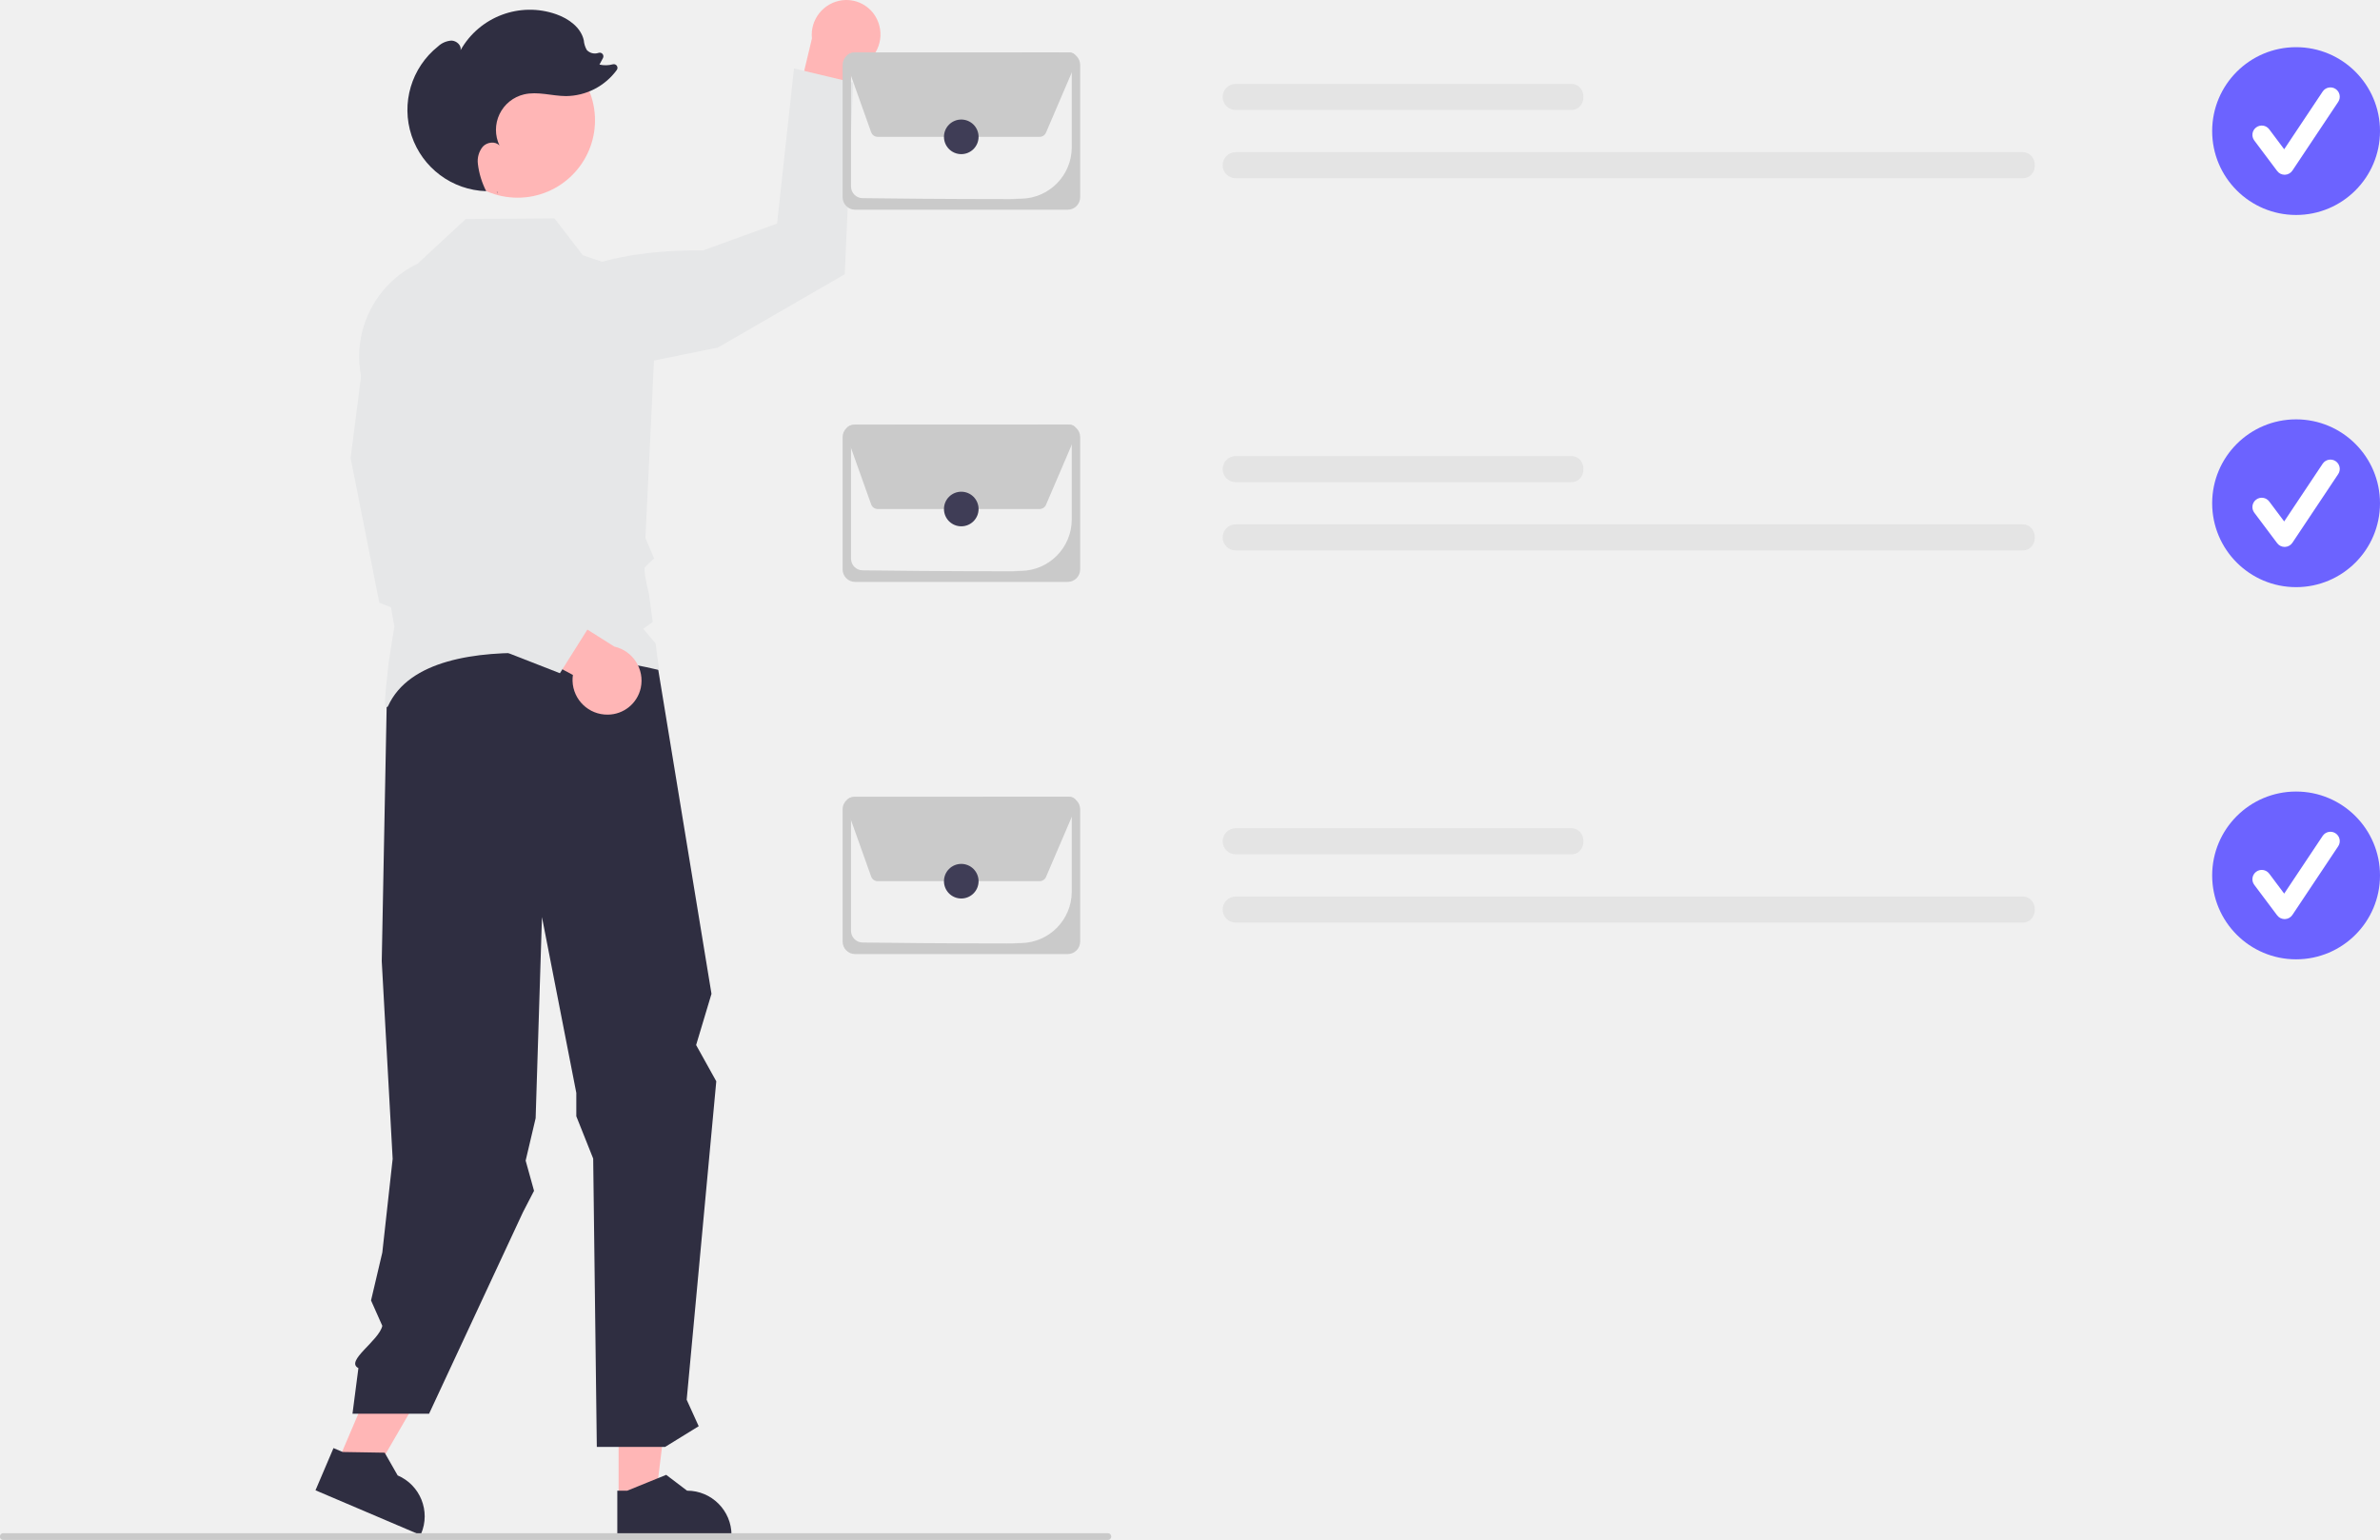
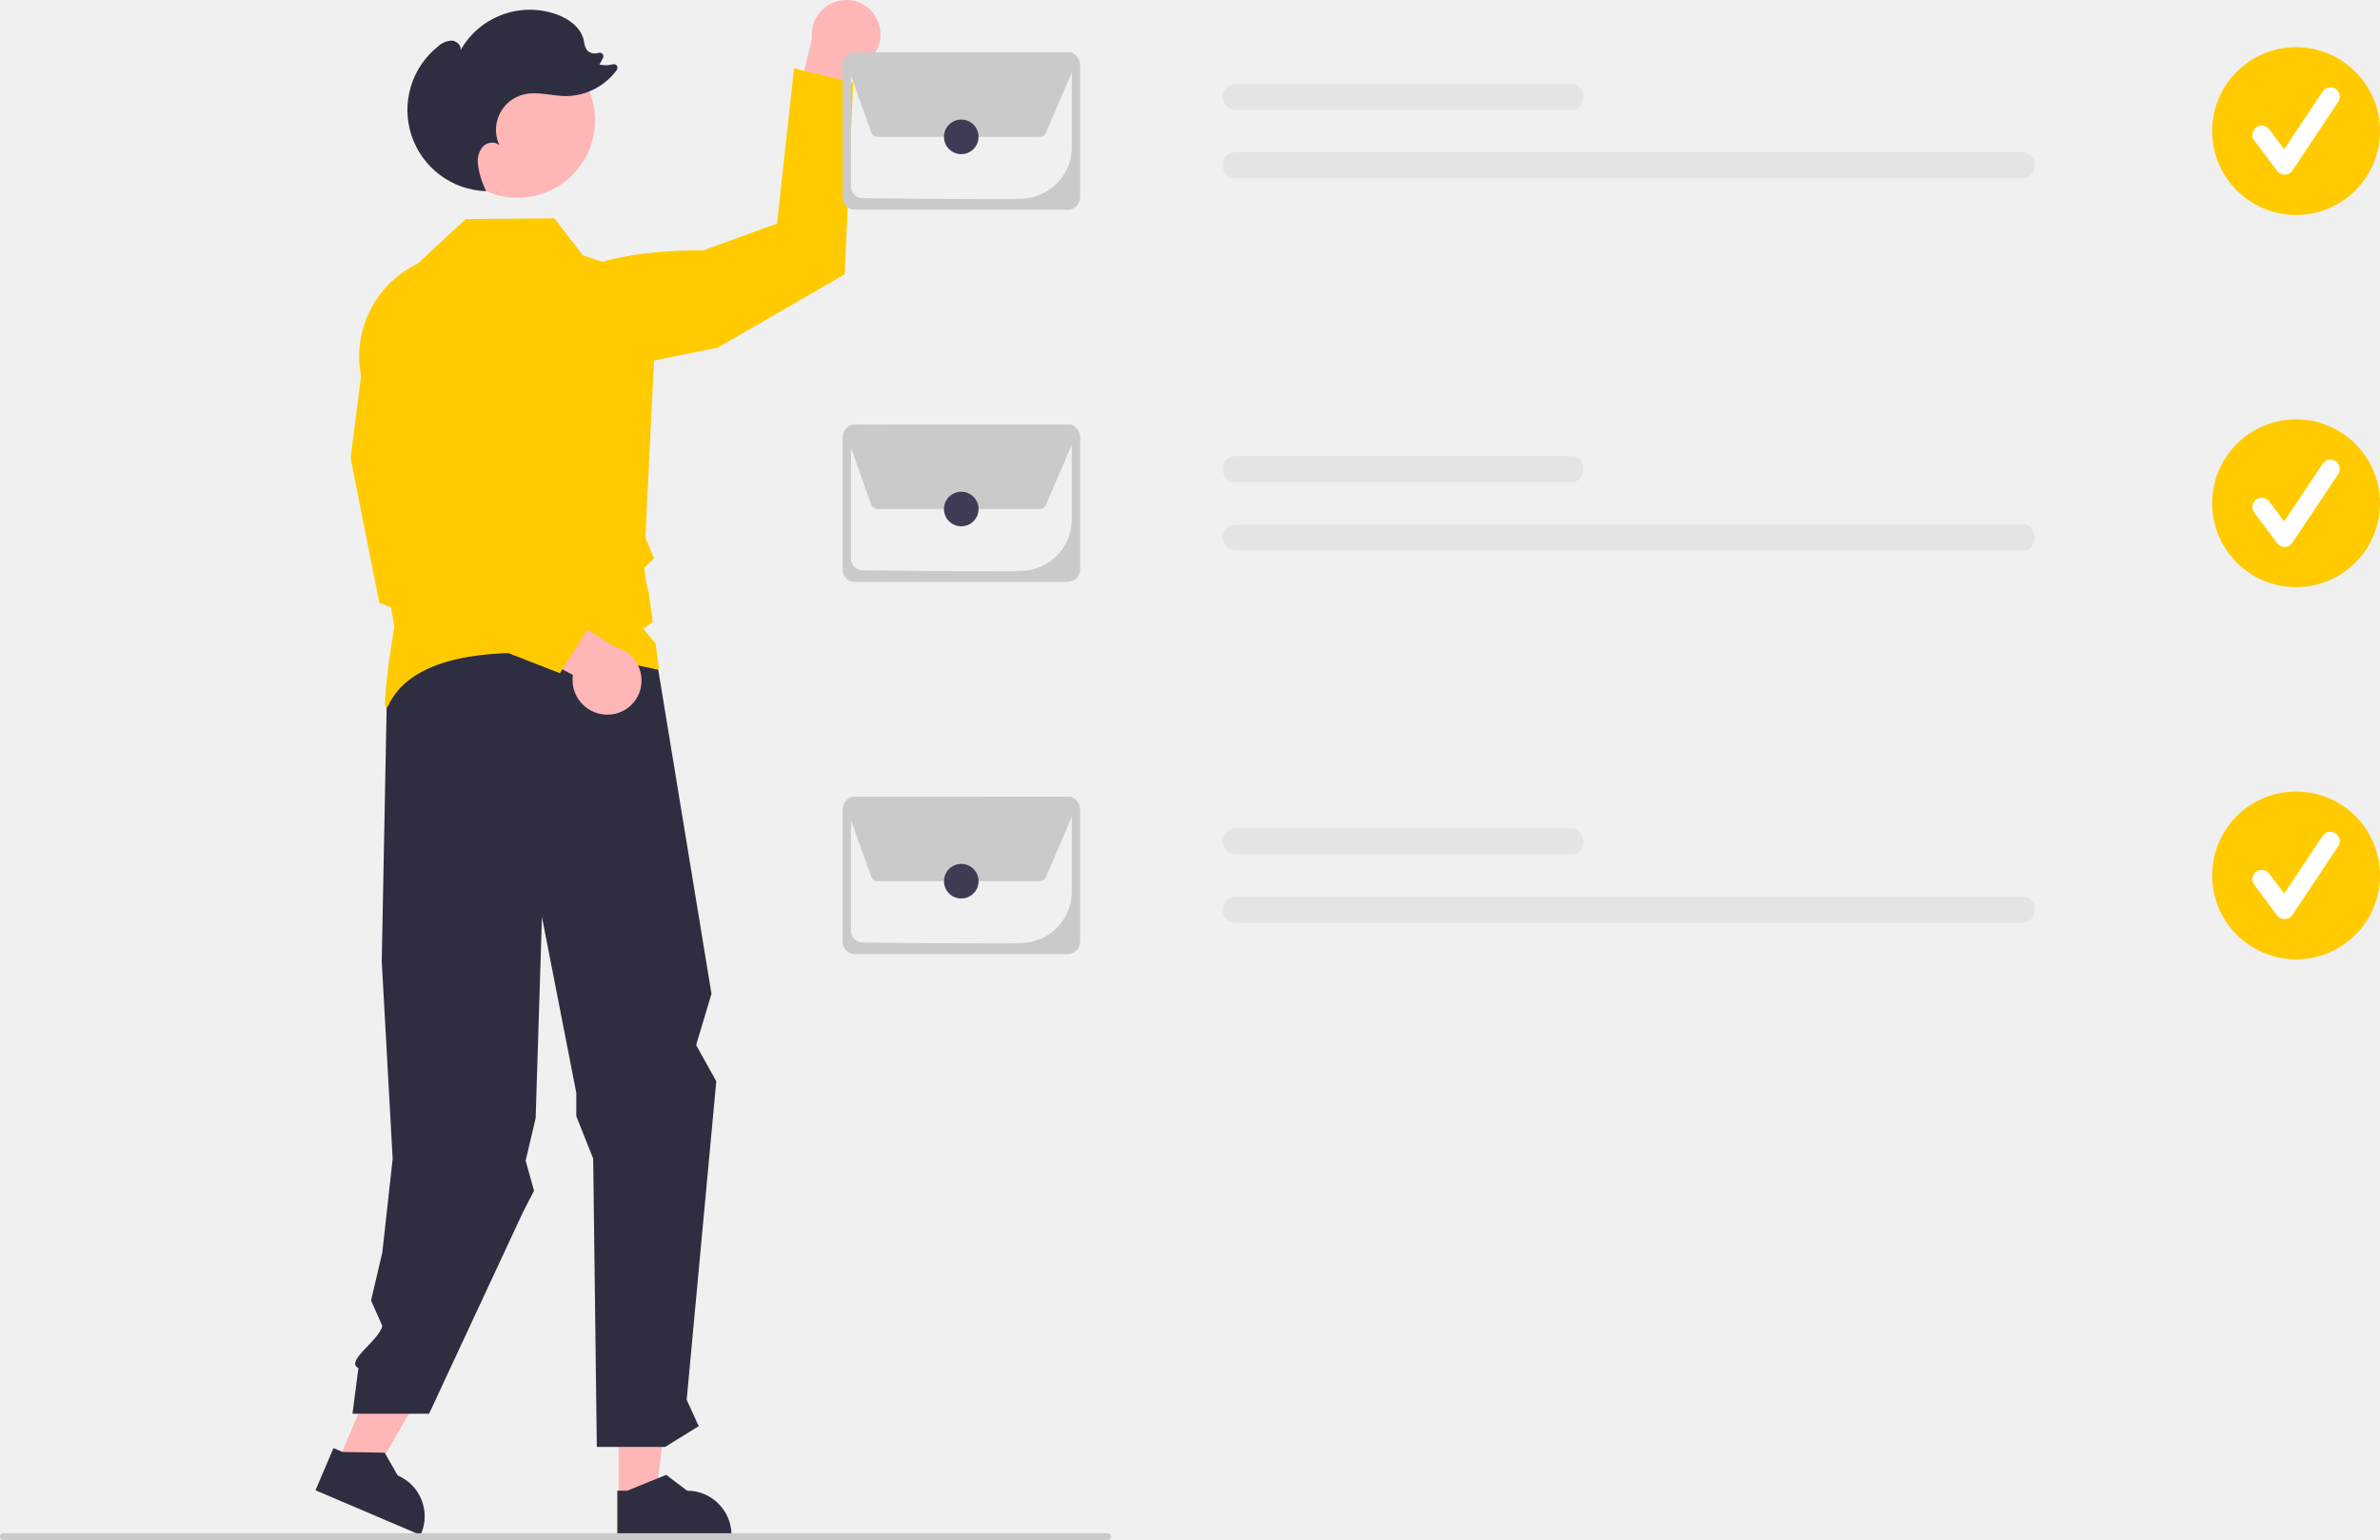
<svg xmlns="http://www.w3.org/2000/svg" data-name="Layer 1" width="844.037" height="546.23" viewBox="0 0 844.037 546.23">
  <path d="M489.512,184.959a12.334,12.334,0,0,1-7.269,15.697,12.118,12.118,0,0,1-2.065.569l-7.001,42.868-16.423-15.164,9.166-38.383a12.378,12.378,0,0,1,10.843-13.582,12.052,12.052,0,0,1,12.749,7.995Z" transform="translate(-177.9814 -176.885)" fill="#ffb6b6" />
-   <path d="M368.31,282.093s12.746-16.841,59-16.38l26.254-9.539,6-55,21,5-3,68-45,26-59,12Z" transform="translate(-177.9814 -176.885)" fill="#e6e7e8" />
+   <path d="M368.31,282.093s12.746-16.841,59-16.38l26.254-9.539,6-55,21,5-3,68-45,26-59,12Z" transform="translate(-177.9814 -176.885)" fill="#ffcb00" />
  <polygon points="119.255 519.834 131.372 524.997 157.055 480.719 139.172 473.099 119.255 519.834" fill="#ffb6b6" />
  <polygon points="219.383 531.3 232.553 531.299 238.819 480.497 219.38 480.498 219.383 531.3" fill="#ffb6b6" />
  <path d="M396.901,721.924l40.502-.002v-.512a15.765,15.765,0,0,0-15.764-15.764h-.001l-7.398-5.613-13.803,5.613-3.536 0Z" transform="translate(-177.9814 -176.885)" fill="#2f2e41" />
  <path d="M289.869,705.514l37.259,15.878.201-.471a15.765,15.765,0,0,0-8.322-20.683l-.001-0-4.605-8.064-14.899-.248-3.252-1.386Z" transform="translate(-177.9814 -176.885)" fill="#2f2e41" />
  <path d="M410.284,407.522l20.017,121.884-5.448,18.163,7.148,12.864L421.504,673.402l4.261,9.381L413.86,690.126h-24.226l-1.286-102.273-5.984-15.016v-8.276l-12.182-62.364-2.243,71.336-3.544,15.039,2.977,10.708-3.889,7.502L330.151,678.354H302.986l2.101-16.185h0c-4.867-2.464,7.307-9.666,8.477-14.995l-4-9,4-17,3.668-33.218-3.868-70.119,1.82-94.423L346.962,399.113Z" transform="translate(-177.9814 -176.885)" fill="#2f2e41" />
  <circle id="b6492e21-528b-49f6-adbd-cfab639933c4" data-name="ab6171fa-7d69-4734-b81c-8dff60f9761b" cx="183.556" cy="42.67" r="27.453" fill="#ffb6b6" />
-   <path d="M315.074,427.707a.526.526,0,0,1-.144-.02c-.507-.142-.907-.253.922-16.069l1.974-12.501L315.898,388.079l-3.242-3.242,5.21-5.209-3.193-23.629-8.679-45.843a36.572,36.572,0,0,1,20.084-39.736L343.166,254.571l31.442-.235,10.06,13.077L411.281,276.453l-4.413,91.293,3.095,7.222-.265.24c-.021.019-2.083,1.883-3.009,2.909-.449.637.393,5.396,1.433,9.437l1.333,9.974-3.359,2.401,4.368,5.159,1.265,9.484-.713-.177c-.804-.2-80.487-19.583-95.391,12.896A.601.601,0,0,1,315.074,427.707Z" transform="translate(-177.9814 -176.885)" fill="#e6e7e8" />
+   <path d="M315.074,427.707a.526.526,0,0,1-.144-.02c-.507-.142-.907-.253.922-16.069l1.974-12.501L315.898,388.079l-3.242-3.242,5.21-5.209-3.193-23.629-8.679-45.843a36.572,36.572,0,0,1,20.084-39.736L343.166,254.571l31.442-.235,10.06,13.077L411.281,276.453l-4.413,91.293,3.095,7.222-.265.24c-.021.019-2.083,1.883-3.009,2.909-.449.637.393,5.396,1.433,9.437l1.333,9.974-3.359,2.401,4.368,5.159,1.265,9.484-.713-.177c-.804-.2-80.487-19.583-95.391,12.896A.601.601,0,0,1,315.074,427.707Z" transform="translate(-177.9814 -176.885)" fill="#ffcb00" />
  <path d="M354.515,245.663q-.176-.387-.351-.777c.045.001.089.008.134.009Z" transform="translate(-177.9814 -176.885)" fill="#2f2e41" />
  <path d="M333.322,193.351a7.641,7.641,0,0,1,4.787-2.069c1.775.057,3.575,1.661,3.208,3.398a28.211,28.211,0,0,1,33.95-12.73c4.412,1.557,8.739,4.671,9.752,9.238a8.32,8.32,0,0,0,1.048,3.41,3.893,3.893,0,0,0,4.143,1.05l.044-.013a1.297,1.297,0,0,1,1.567,1.831l-1.248,2.328a10.004,10.004,0,0,0,4.766-.101,1.296,1.296,0,0,1,1.376,2.017,22.589,22.589,0,0,1-18.012,9.258c-4.988-.03-10.027-1.75-14.882-.602a12.927,12.927,0,0,0-8.695,18.147c-1.491-1.631-4.374-1.245-5.9.354a8.091,8.091,0,0,0-1.767,6.191,28.726,28.726,0,0,0,2.949,9.642,28.826,28.826,0,0,1-17.088-51.349Z" transform="translate(-177.9814 -176.885)" fill="#2f2e41" />
  <path d="M496.381,705.964l-7.71-12.39-1.54,7.08c-.27,1.24-.54,2.5-.79,3.75-2.19-1.87-4.52-3.6-6.8-5.26q-10.5-7.62-20.99-15.26l2.19,12.7c1.35,7.82,2.76,15.8,6.1,22.95.37.81.77,1.61,1.2,2.39h32.54a10.488,10.488,0,0,0,.54-2.24.775.775,0,0,0,.01-.15C501.641,714.684,498.961,710.114,496.381,705.964Z" transform="translate(-177.9814 -176.885)" fill="#f0f0f0" />
  <path d="M229.151,705.964l7.71-12.39,1.54,7.08c.27,1.24.54,2.5.79,3.75,2.19-1.87,4.52-3.6,6.8-5.26q10.5-7.62,20.99-15.26l-2.19,12.7c-1.35,7.82-2.76,15.8-6.1,22.95-.37.81-.77,1.61-1.2,2.39h-32.54a10.487,10.487,0,0,1-.54-2.24.774.774,0,0,1-.01-.15C223.891,714.684,226.571,710.114,229.151,705.964Z" transform="translate(-177.9814 -176.885)" fill="#f0f0f0" />
  <path d="M570.922,723.115h-391.75a1.191,1.191,0,1,1,0-2.381h391.75a1.191,1.191,0,0,1,0,2.381Z" transform="translate(-177.9814 -176.885)" fill="#cacaca" />
  <path d="M735.035,215.9H616.212a4.629,4.629,0,0,1,0-9.259H735.035C741.006,206.558,741.065,215.984,735.035,215.9Z" transform="translate(-177.9814 -176.885)" fill="#e4e4e4" />
  <path d="M895.103,240.117H616.212a4.629,4.629,0,0,1,0-9.259H895.103C901.073,230.774,901.133,240.201,895.103,240.117Z" transform="translate(-177.9814 -176.885)" fill="#e4e4e4" />
-   <circle cx="814.278" cy="46.494" r="29.759" fill="#6c63ff" />
+   <circle cx="814.278" cy="46.494" r="29.759" fill="#ffcb00" />
  <path d="M988.2,238.867a3.309,3.309,0,0,1-2.648-1.324l-8.119-10.825a3.31,3.31,0,1,1,5.296-3.972L988.041,229.827l13.642-20.463a3.31,3.31,0,1,1,5.509,3.673L990.954,237.393a3.312,3.312,0,0,1-2.663,1.473C988.261,238.867,988.23,238.867,988.2,238.867Z" transform="translate(-177.9814 -176.885)" fill="#fff" />
  <path d="M556.611,195.476h-75.368a4.446,4.446,0,0,0-4.441,4.441v46.924a4.446,4.446,0,0,0,4.441,4.441h75.368a4.446,4.446,0,0,0,4.441-4.441V199.917A4.446,4.446,0,0,0,556.611,195.476Zm1.458,33.706A18.258,18.258,0,0,1,540.118,247.368c-7.647.1,4.231.138-4.992.138-21.091,0-43.083-.202-51.288-.332a4.138,4.138,0,0,1-4.052-4.121v-43.133a1.462,1.462,0,0,1,1.457-1.461h75.365a1.462,1.462,0,0,1,1.461,1.457Z" transform="translate(-177.9814 -176.885)" fill="#cacaca" />
  <path d="M546.668,225.424H489.246a2.468,2.468,0,0,1-2.32-1.636L478.057,198.907a2.463,2.463,0,0,1,2.316-3.29l77.013-.137h.003a2.463,2.463,0,0,1,2.264,3.433l-.134-.057.134.057L548.932,223.931A2.46,2.46,0,0,1,546.668,225.424Z" transform="translate(-177.9814 -176.885)" fill="#cacaca" />
  <circle cx="340.902" cy="48.539" r="6.136" fill="#3f3d56" />
  <path d="M735.035,347.917H616.212a4.629,4.629,0,0,1,0-9.259H735.035C741.006,338.575,741.065,348.001,735.035,347.917Z" transform="translate(-177.9814 -176.885)" fill="#e4e4e4" />
  <path d="M895.103,372.134H616.212a4.629,4.629,0,0,1,0-9.259H895.103C901.073,362.792,901.133,372.218,895.103,372.134Z" transform="translate(-177.9814 -176.885)" fill="#e4e4e4" />
-   <circle cx="814.278" cy="178.511" r="29.759" fill="#6c63ff" />
+   <circle cx="814.278" cy="178.511" r="29.759" fill="#ffcb00" />
  <path d="M988.2,370.884a3.309,3.309,0,0,1-2.648-1.324l-8.119-10.825a3.31,3.31,0,1,1,5.296-3.972l5.312,7.082,13.642-20.463a3.31,3.31,0,1,1,5.509,3.673L990.954,369.41a3.312,3.312,0,0,1-2.663,1.473C988.261,370.884,988.23,370.884,988.2,370.884Z" transform="translate(-177.9814 -176.885)" fill="#fff" />
  <path d="M556.611,327.493h-75.368a4.446,4.446,0,0,0-4.441,4.441V378.858a4.446,4.446,0,0,0,4.441,4.441h75.368a4.446,4.446,0,0,0,4.441-4.441V331.934A4.446,4.446,0,0,0,556.611,327.493Zm1.458,33.706a18.258,18.258,0,0,1-17.95,18.186c-7.647.1,4.231.138-4.992.138-21.091,0-43.083-.202-51.288-.332a4.138,4.138,0,0,1-4.052-4.121v-43.133a1.462,1.462,0,0,1,1.457-1.461h75.365a1.462,1.462,0,0,1,1.461,1.457Z" transform="translate(-177.9814 -176.885)" fill="#cacaca" />
  <path d="M546.668,357.441H489.246a2.468,2.468,0,0,1-2.32-1.636l-8.869-24.881a2.463,2.463,0,0,1,2.316-3.29l77.013-.137h.003a2.463,2.463,0,0,1,2.264,3.433l-.134-.057.134.057L548.932,355.949A2.46,2.46,0,0,1,546.668,357.441Z" transform="translate(-177.9814 -176.885)" fill="#cacaca" />
  <circle cx="340.902" cy="180.556" r="6.136" fill="#3f3d56" />
  <path d="M735.035,479.934H616.212a4.629,4.629,0,0,1,0-9.259H735.035C741.006,470.592,741.065,480.019,735.035,479.934Z" transform="translate(-177.9814 -176.885)" fill="#e4e4e4" />
  <path d="M895.103,504.151H616.212a4.629,4.629,0,0,1,0-9.259H895.103C901.073,494.809,901.133,504.235,895.103,504.151Z" transform="translate(-177.9814 -176.885)" fill="#e4e4e4" />
-   <circle cx="814.278" cy="310.528" r="29.759" fill="#6c63ff" />
+   <circle cx="814.278" cy="310.528" r="29.759" fill="#ffcb00" />
  <path d="M988.2,502.902a3.309,3.309,0,0,1-2.648-1.324L977.433,490.752a3.31,3.31,0,1,1,5.296-3.972l5.312,7.082,13.642-20.463a3.31,3.31,0,1,1,5.509,3.673L990.954,501.427a3.312,3.312,0,0,1-2.663,1.473C988.261,502.901,988.23,502.902,988.2,502.902Z" transform="translate(-177.9814 -176.885)" fill="#fff" />
  <path d="M556.611,459.51h-75.368a4.446,4.446,0,0,0-4.441,4.441v46.924a4.446,4.446,0,0,0,4.441,4.441h75.368a4.446,4.446,0,0,0,4.441-4.441V463.951A4.446,4.446,0,0,0,556.611,459.51Zm1.458,33.706a18.258,18.258,0,0,1-17.95,18.186c-7.647.1,4.231.138-4.992.138-21.091,0-43.083-.202-51.288-.332a4.138,4.138,0,0,1-4.052-4.121v-43.133a1.462,1.462,0,0,1,1.457-1.461h75.365a1.462,1.462,0,0,1,1.461,1.457Z" transform="translate(-177.9814 -176.885)" fill="#cacaca" />
  <path d="M546.668,489.459H489.246a2.468,2.468,0,0,1-2.32-1.636l-8.869-24.881a2.463,2.463,0,0,1,2.316-3.29l77.013-.137h.003a2.463,2.463,0,0,1,2.264,3.433l-.134-.057.134.057L548.932,487.966A2.46,2.46,0,0,1,546.668,489.459Z" transform="translate(-177.9814 -176.885)" fill="#cacaca" />
  <circle cx="340.902" cy="312.574" r="6.136" fill="#3f3d56" />
  <path d="M393.545,430.378a12.334,12.334,0,0,1-12.518-11.94,12.118,12.118,0,0,1,.127-2.138l-38.326-20.441,19.647-10.661,33.383,21.046a12.378,12.378,0,0,1,9.364,14.641,12.052,12.052,0,0,1-11.676,9.493Z" transform="translate(-177.9814 -176.885)" fill="#ffb6b6" />
-   <path d="M376.548,415.686l-64.047-25.002L302.319,339.358l3.781-29.511a30.201,30.201,0,0,1,34.624-26l.215.034.122.18c.489.722,11.786,18.179-3.417,61.491l.562,27.526,50.365,23.51Z" transform="translate(-177.9814 -176.885)" fill="#e6e7e8" />
+   <path d="M376.548,415.686l-64.047-25.002L302.319,339.358l3.781-29.511a30.201,30.201,0,0,1,34.624-26l.215.034.122.18c.489.722,11.786,18.179-3.417,61.491l.562,27.526,50.365,23.51Z" transform="translate(-177.9814 -176.885)" fill="#ffcb00" />
</svg>
